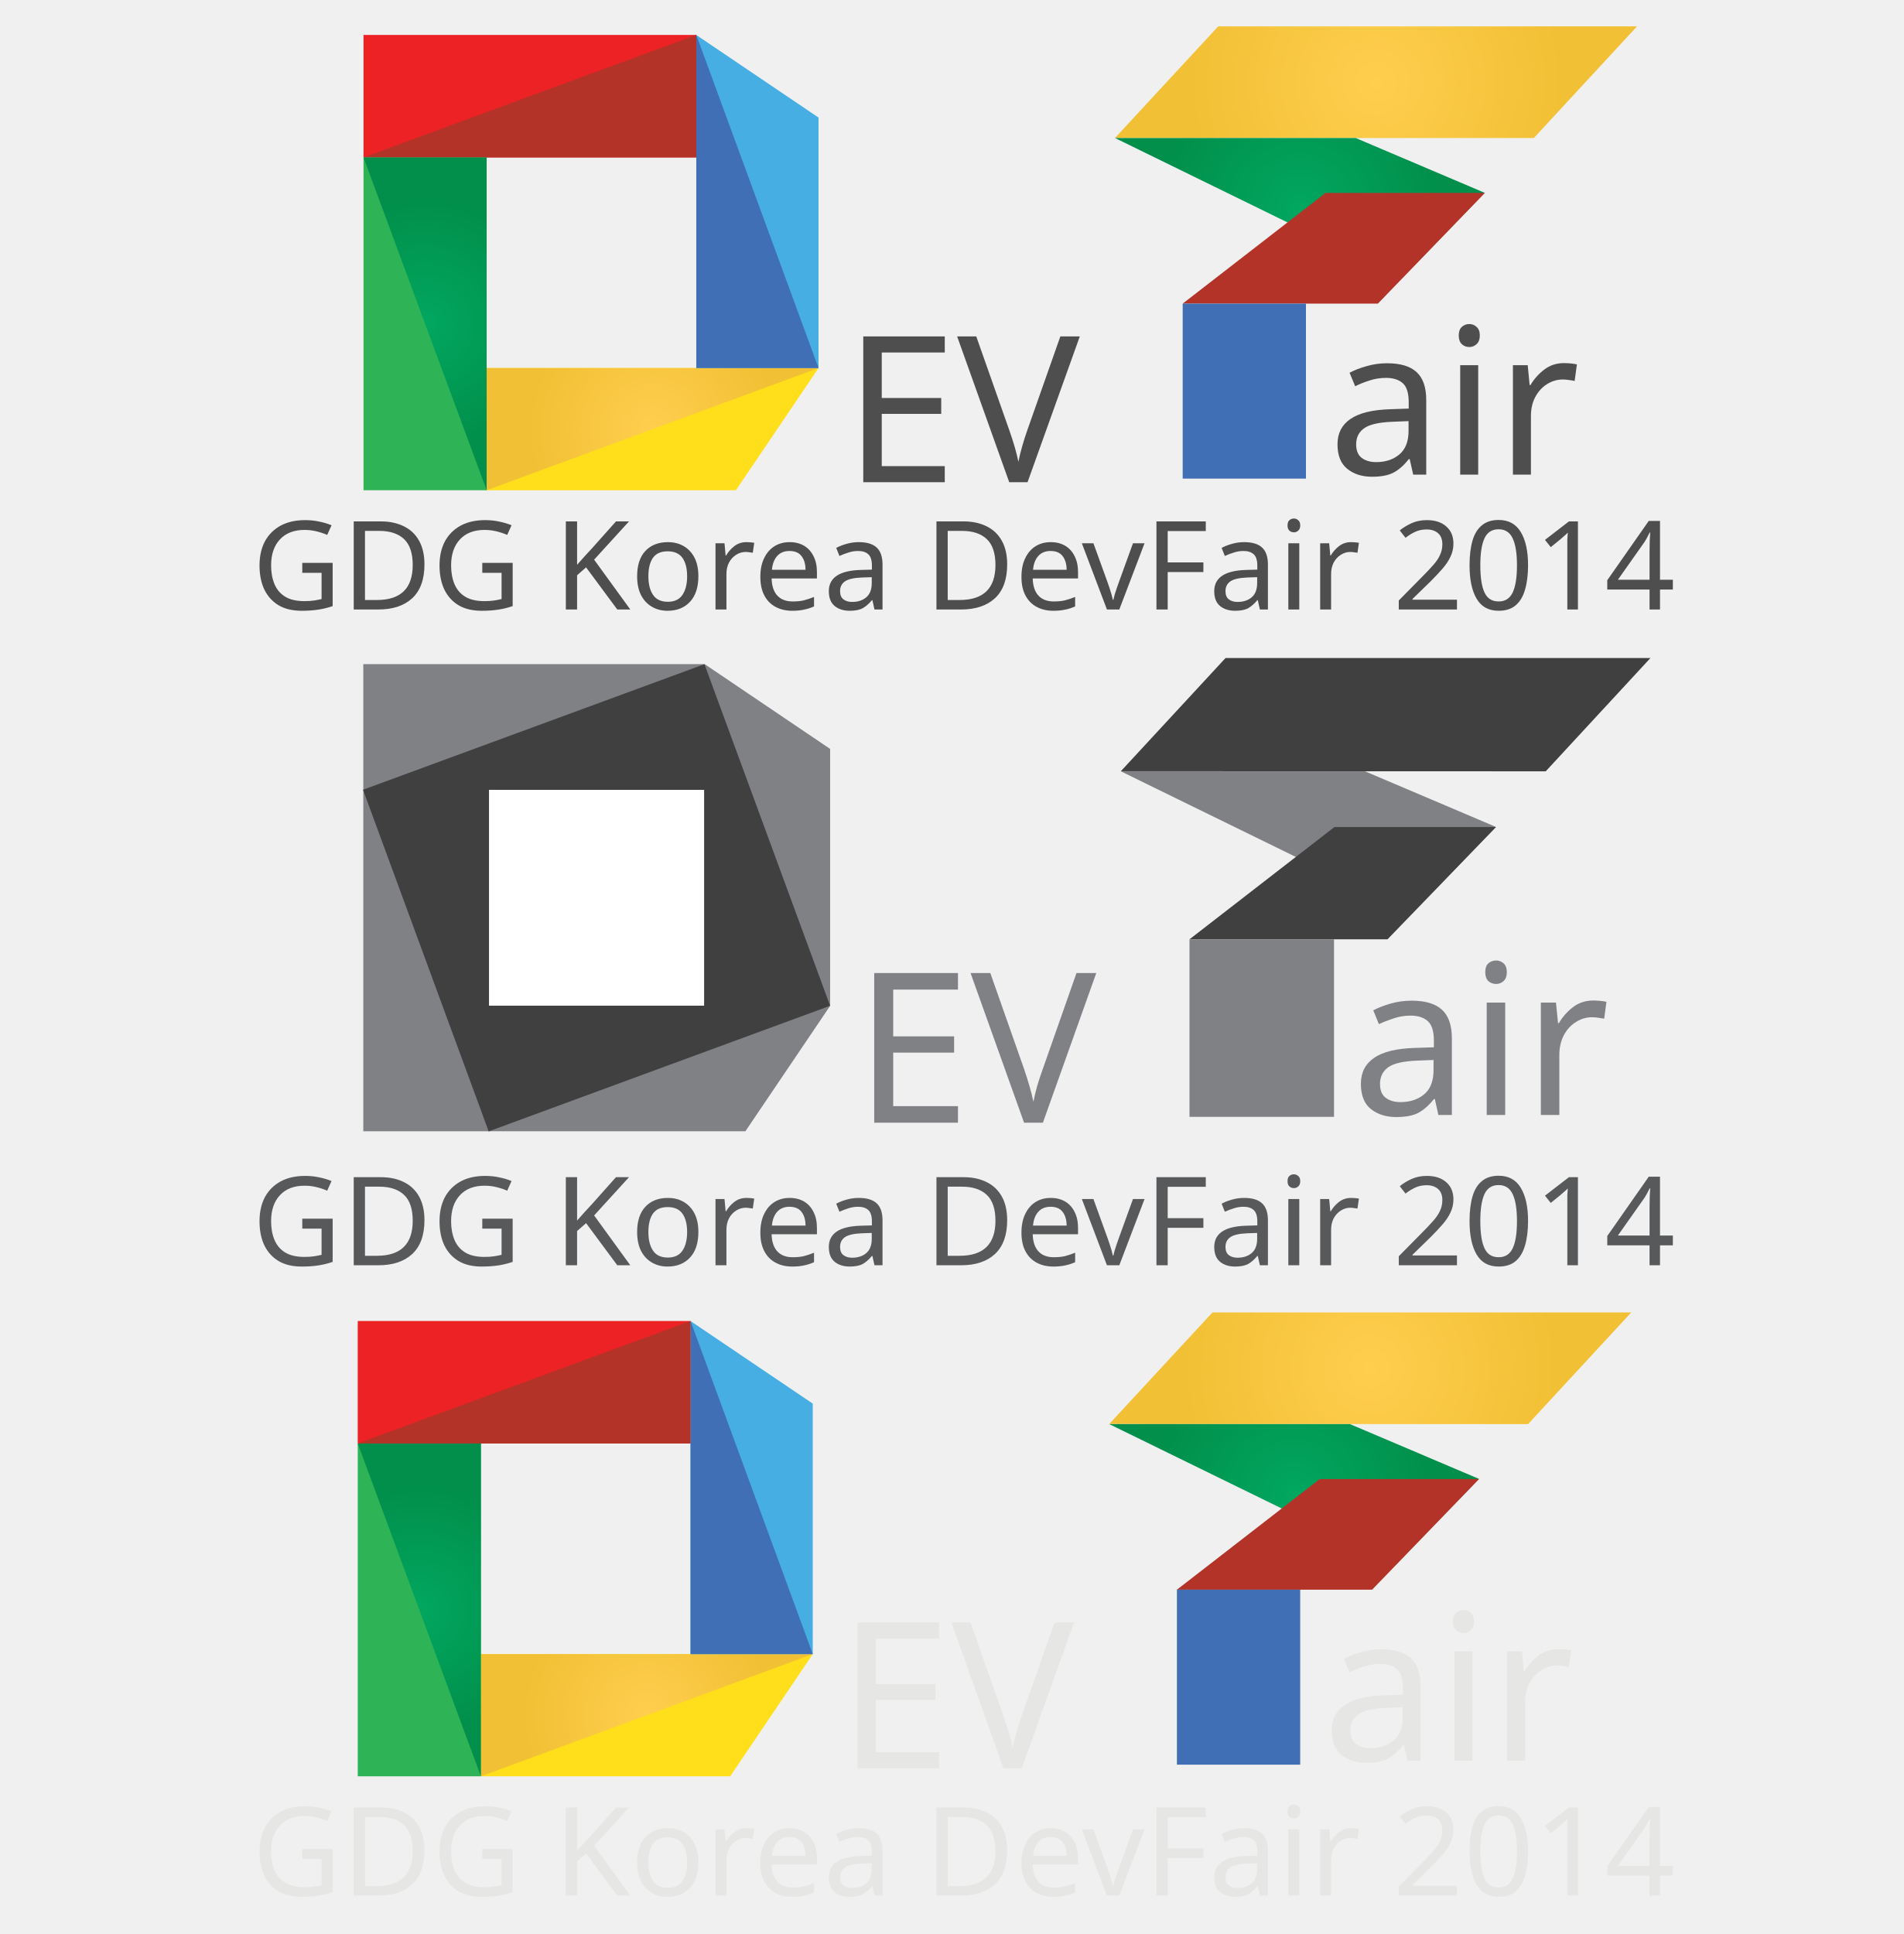
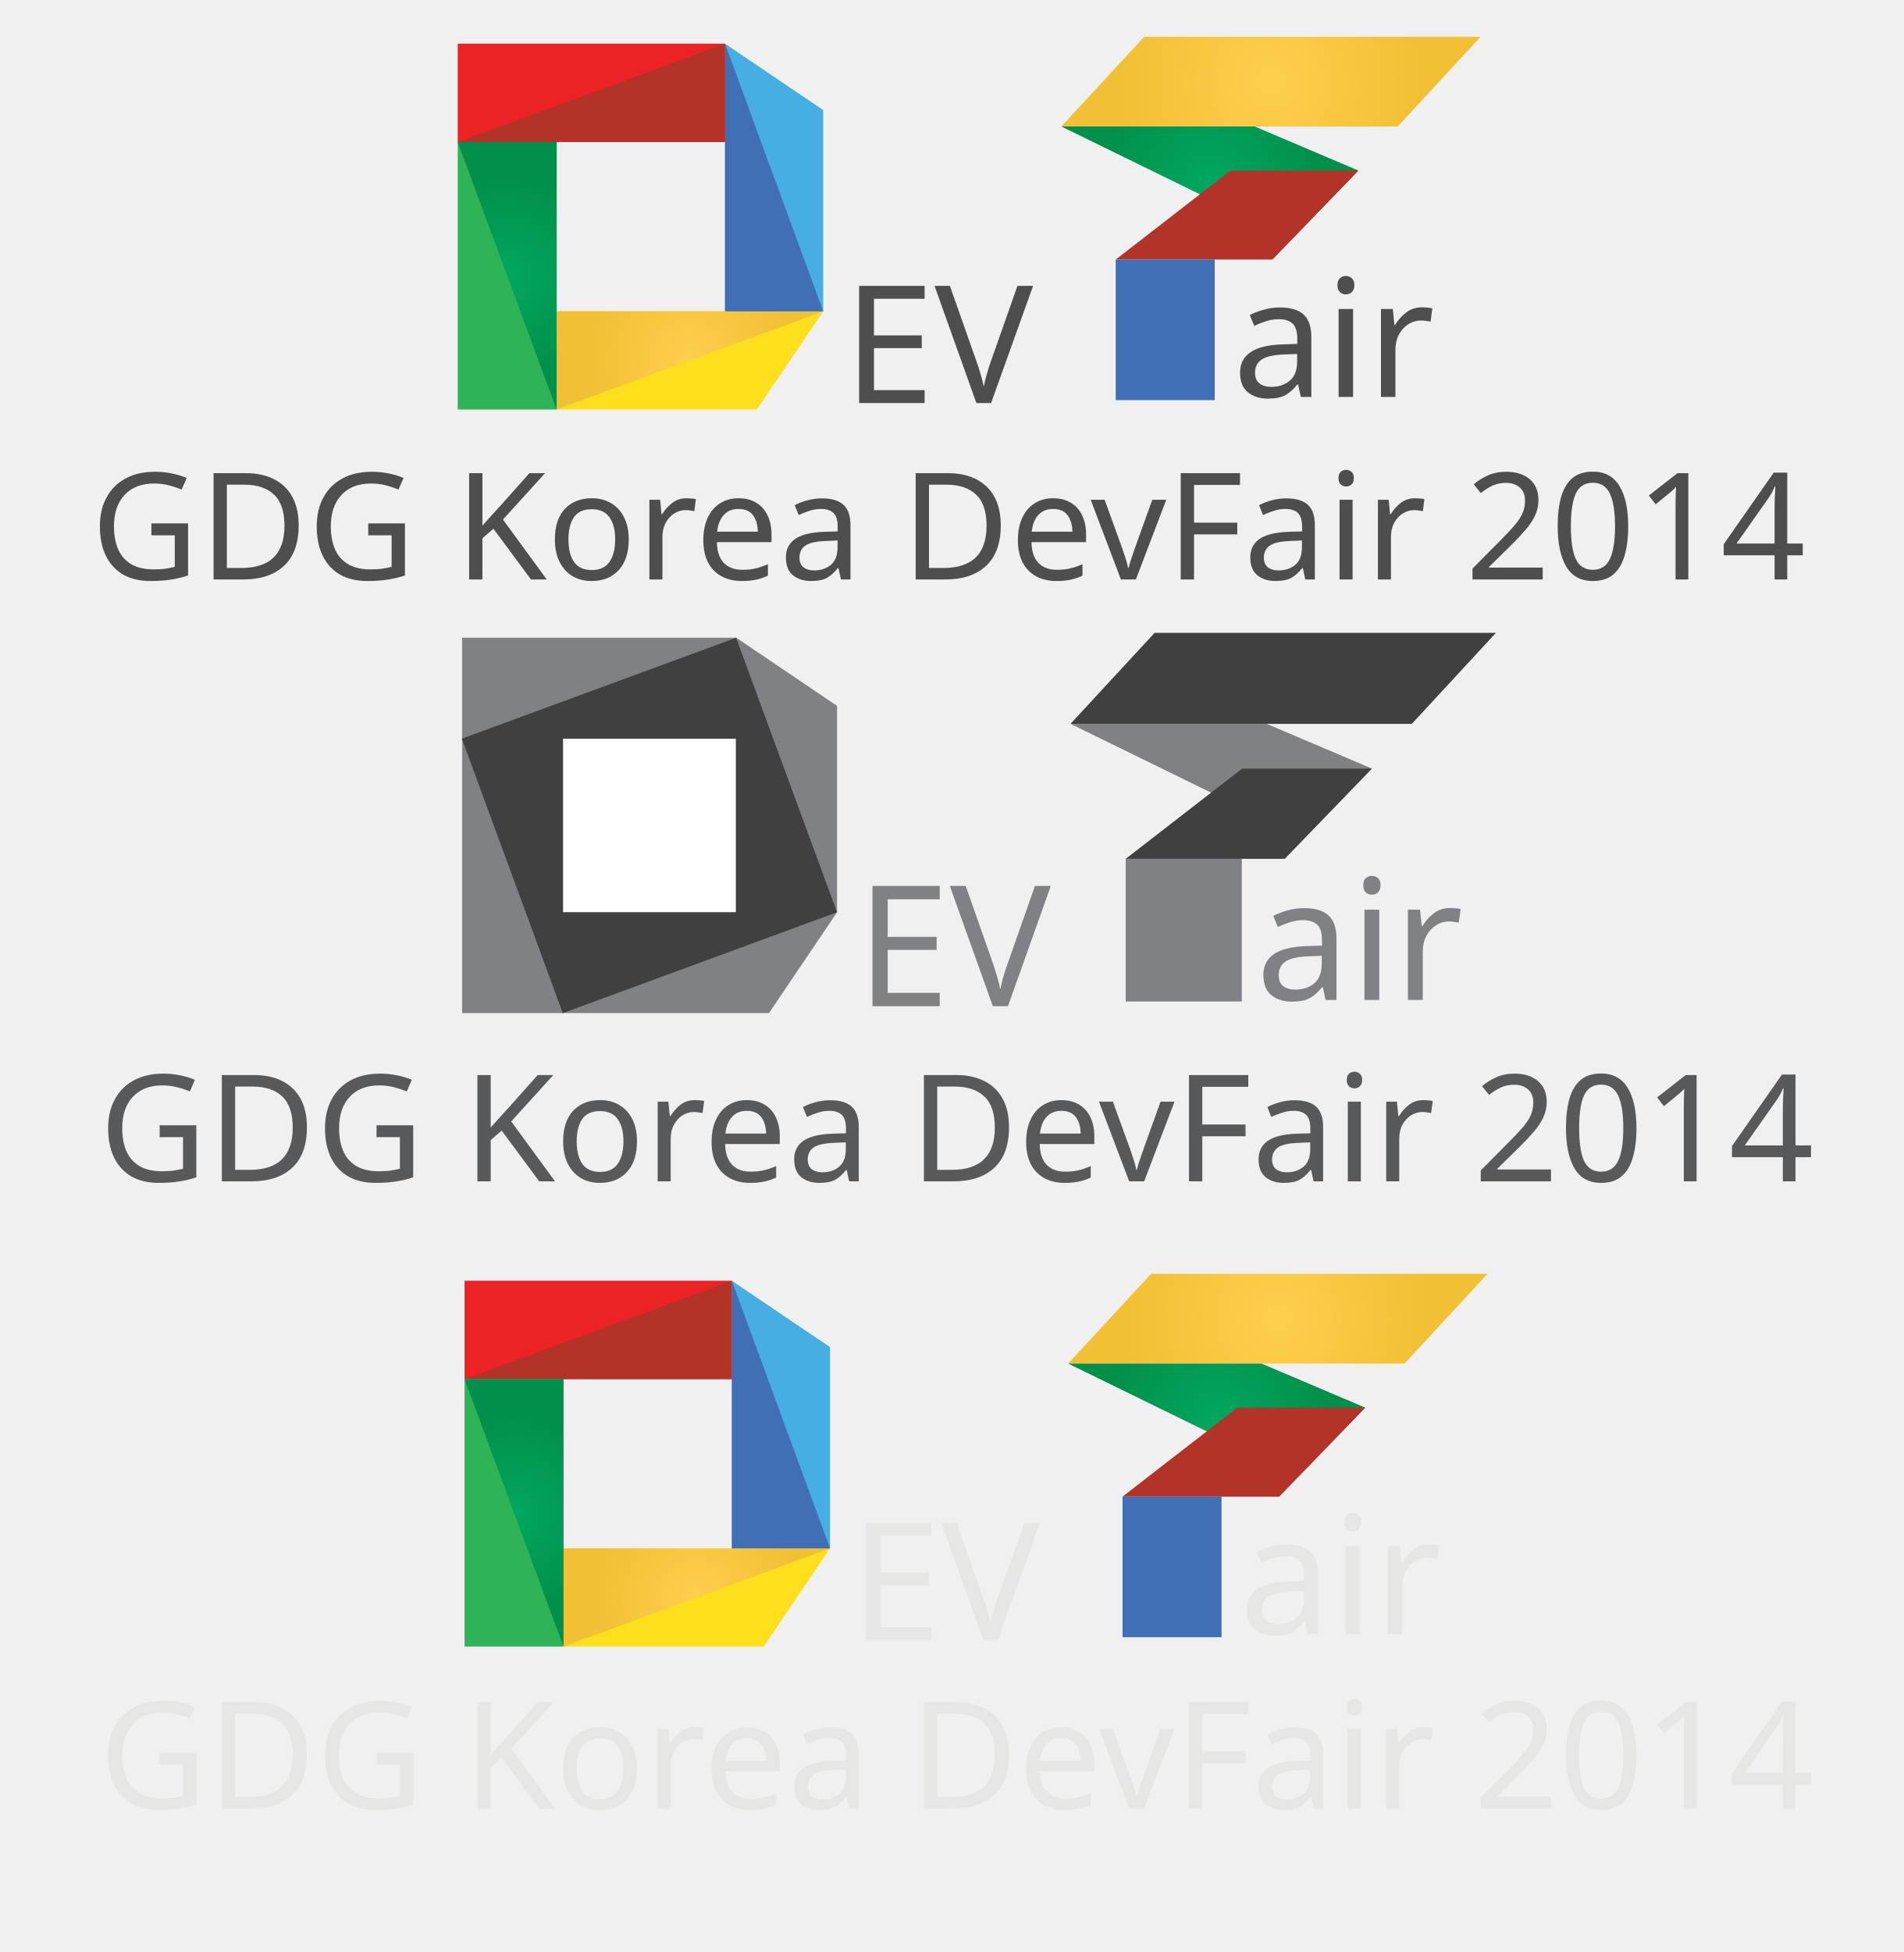
- <svg xmlns="http://www.w3.org/2000/svg" version="1.1" id="Layer_1" x="0px" y="0px" width="185px" height="188px" viewBox="0 0 185 188" enable-background="new 0 0 185 188" xml:space="preserve">
+ <svg xmlns="http://www.w3.org/2000/svg" version="1.1" id="Layer_1" x="0px" y="0px" width="230.334px" height="236.166px" viewBox="0 0 230.334 236.166" enable-background="new 0 0 230.334 236.166" xml:space="preserve">
  <g>
    <g>
-       <polyline fill="#FFDE1B" points="79,160.792 70.974,172.671 46.626,172.671 46.626,160.792 78.733,160.792   " />
-       <polygon fill="#EC2224" points="67.119,140.318 34.773,140.318 34.773,128.412 67.119,128.412 67.119,134.366   " />
-       <polygon fill="#2FB357" points="46.742,140.325 46.742,172.671 34.773,172.671 34.773,140.325 40.758,140.325   " />
-       <radialGradient id="SVGID_1_" cx="-38.738" cy="242.092" r="12.188" gradientTransform="matrix(0.9964 0 0 -1.0023 101.468 409.3798)" gradientUnits="userSpaceOnUse">
+       <polyline fill="#FFDE1B" points="100.442,187.333 92.417,199.212 68.068,199.212 68.068,187.333 100.175,187.333   " />
+       <polygon fill="#EC2224" points="88.562,166.859 56.215,166.859 56.215,154.953 88.562,154.953 88.562,160.907   " />
+       <polygon fill="#2FB357" points="68.185,166.866 68.185,199.212 56.215,199.212 56.215,166.866 62.2,166.866   " />
+       <radialGradient id="SVGID_1_" cx="-17.218" cy="215.612" r="12.188" gradientTransform="matrix(0.9964 0 0 -1.0023 101.468 409.3798)" gradientUnits="userSpaceOnUse">
        <stop offset="0" style="stop-color:#FFCE4E" />
        <stop offset="1" style="stop-color:#F2C034" />
      </radialGradient>
-       <polyline fill="url(#SVGID_1_)" points="78.998,160.792 46.742,172.671 46.742,160.792   " />
-       <polyline fill="#46AEE2" points="67.119,128.416 79,136.443 79,160.792 67.119,160.792 67.119,128.684   " />
-       <polyline fill="#406FB5" points="67.119,128.412 79,160.792 67.119,160.792   " />
-       <polyline fill="#B43328" points="34.773,140.318 67.119,128.412 67.119,140.318   " />
-       <radialGradient id="SVGID_2_" cx="-61.742" cy="251.506" r="12.196" gradientTransform="matrix(1 0 0 -1 102.5 408)" gradientUnits="userSpaceOnUse">
+       <polyline fill="url(#SVGID_1_)" points="100.44,187.333 68.185,199.212 68.185,187.333   " />
+       <polyline fill="#46AEE2" points="88.562,154.957 100.442,162.984 100.442,187.333 88.562,187.333 88.562,155.225   " />
+       <polyline fill="#406FB5" points="88.562,154.953 100.442,187.333 88.562,187.333   " />
+       <polyline fill="#B43328" points="56.215,166.859 88.562,154.953 88.562,166.859   " />
+       <radialGradient id="SVGID_2_" cx="-40.3" cy="224.965" r="12.196" gradientTransform="matrix(1 0 0 -1 102.5 408)" gradientUnits="userSpaceOnUse">
        <stop offset="0" style="stop-color:#01A760" />
        <stop offset="1" style="stop-color:#018F4B" />
      </radialGradient>
-       <polyline fill="url(#SVGID_2_)" points="46.742,172.671 34.773,140.318 46.742,140.318   " />
+       <polyline fill="url(#SVGID_2_)" points="68.185,199.212 56.215,166.859 68.185,166.859   " />
    </g>
-     <rect x="72.464" y="154.868" fill="none" width="43.604" height="17.803" />
-     <text transform="matrix(1 0 0 1 81.4268 171.8906)" fill="#E6E6E4" font-family="'OpenSans-Extrabold'" font-size="19.865">EV</text>
+     <rect x="93.906" y="181.409" fill="none" width="43.604" height="17.803" />
+     <text transform="matrix(1 0 0 1 102.8691 198.4316)" fill="#E6E6E4" font-family="'OpenSans-Extrabold'" font-size="19.865">EV</text>
    <g>
-       <radialGradient id="SVGID_3_" cx="30.689" cy="274.994" r="18.345" gradientTransform="matrix(1 0 0 -1 102.5 408)" gradientUnits="userSpaceOnUse">
+       <radialGradient id="SVGID_3_" cx="52.131" cy="248.453" r="18.345" gradientTransform="matrix(1 0 0 -1 102.5 408)" gradientUnits="userSpaceOnUse">
        <stop offset="0" style="stop-color:#FFCE4E" />
        <stop offset="1" style="stop-color:#F2C034" />
      </radialGradient>
-       <polyline fill="url(#SVGID_3_)" points="107.818,138.425 117.85,127.579 158.559,127.579 148.525,138.434   " />
-       <radialGradient id="SVGID_4_" cx="23.282" cy="262.747" r="13.587" gradientTransform="matrix(1 0 0 -1 102.5 408)" gradientUnits="userSpaceOnUse">
+       <polyline fill="url(#SVGID_3_)" points="129.261,164.966 139.292,154.12 180.001,154.12 169.968,164.975   " />
+       <radialGradient id="SVGID_4_" cx="44.725" cy="236.206" r="13.587" gradientTransform="matrix(1 0 0 -1 102.5 408)" gradientUnits="userSpaceOnUse">
        <stop offset="0" style="stop-color:#01A760" />
        <stop offset="1" style="stop-color:#018F4B" />
      </radialGradient>
-       <polyline fill="url(#SVGID_4_)" points="107.818,138.434 131.217,138.434 143.746,143.756 135.695,152.072   " />
-       <polyline fill="#B43328" points="128.281,143.771 143.766,143.771 133.369,154.53 114.396,154.53   " />
-       <polyline fill="#406FB5" points="114.396,154.53 126.377,154.53 126.377,171.54 114.396,171.54   " />
+       <polyline fill="url(#SVGID_4_)" points="129.261,164.975 152.659,164.975 165.188,170.297 157.138,178.613   " />
+       <polyline fill="#B43328" points="149.724,170.312 165.208,170.312 154.812,181.071 135.839,181.071   " />
+       <polyline fill="#406FB5" points="135.839,181.071 147.819,181.071 147.819,198.081 135.839,198.081   " />
    </g>
-     <rect x="121.809" y="154.133" fill="none" width="43.604" height="17.805" />
-     <text transform="matrix(1 0 0 1 128.5381 171.1553)" fill="#E6E6E4" font-family="'OpenSans-Extrabold'" font-size="19.865">air</text>
-     <rect x="34.774" y="178.305" fill="none" width="120.033" height="8.543" />
-     <text transform="matrix(1 0 0 1 24.4912 184.2627)" fill="#E6E6E4" font-family="'OpenSans-Semibold'" font-size="12">GDG Korea DevFair 2014</text>
+     <rect x="143.251" y="180.674" fill="none" width="43.604" height="17.805" />
+     <text transform="matrix(1 0 0 1 149.9805 197.6963)" fill="#E6E6E4" font-family="'OpenSans-Extrabold'" font-size="19.865">air</text>
+     <rect x="56.216" y="204.846" fill="none" width="120.033" height="8.543" />
+     <text transform="matrix(1 0 0 1 11.9932 218.8037)" fill="#E6E6E4" font-family="'OpenSans-Semibold'" font-size="18">GDG Korea DevFair 2014</text>
  </g>
  <g>
-     <rect x="73.808" y="91.671" fill="none" width="44.741" height="18.269" />
-     <text transform="matrix(1 0 0 1 83.0049 109.1357)" fill="#808184" font-family="'OpenSans-Extrabold'" font-size="20.382">EV</text>
-     <rect x="124.436" y="90.918" fill="none" width="44.738" height="18.268" />
-     <text transform="matrix(1 0 0 1 131.3398 108.3828)" fill="#808184" font-family="'OpenSans-Extrabold'" font-size="20.382">air</text>
-     <rect x="34.333" y="116.881" fill="none" width="123.155" height="8.764" />
-     <text transform="matrix(1 0 0 1 24.4912 122.9941)" fill="#58595B" font-family="'OpenSans-Semibold'" font-size="12">GDG Korea DevFair 2014</text>
+     <rect x="94.412" y="104.271" fill="none" width="44.74" height="18.269" />
+     <text transform="matrix(1 0 0 1 103.6084 121.7354)" fill="#808184" font-family="'OpenSans-Extrabold'" font-size="20.382">EV</text>
+     <rect x="145.039" y="103.518" fill="none" width="44.738" height="18.268" />
+     <text transform="matrix(1 0 0 1 151.9434 120.9824)" fill="#808184" font-family="'OpenSans-Extrabold'" font-size="20.382">air</text>
+     <rect x="54.937" y="129.48" fill="none" width="123.155" height="8.764" />
+     <text transform="matrix(1 0 0 1 11.9932 142.9268)" fill="#58595B" font-family="'OpenSans-Semibold'" font-size="18">GDG Korea DevFair 2014</text>
    <g>
-       <polyline fill="#808184" points="80.687,97.779 72.451,109.968 47.471,109.968 47.471,97.779 80.414,97.779   " />
-       <path fill="#FFFFFF" d="M61.11,64.558" />
-       <polygon fill="#808184" points="68.497,76.774 35.311,76.774 35.311,64.558 68.497,64.558 68.497,70.666   " />
-       <polygon fill="#808184" points="47.59,76.781 47.59,109.968 35.311,109.968 35.311,76.781 41.45,76.781   " />
-       <polyline fill="#808184" points="68.497,64.562 80.687,72.799 80.687,97.779 68.497,97.779 68.497,64.836   " />
+       <polyline fill="#808184" points="101.291,110.379 93.055,122.567 68.075,122.567 68.075,110.379 101.018,110.379   " />
+       <path fill="#FFFFFF" d="M81.713,77.158" />
+       <polygon fill="#808184" points="89.101,89.374 55.915,89.374 55.915,77.158 89.101,77.158 89.101,83.266   " />
+       <polygon fill="#808184" points="68.193,89.381 68.193,122.567 55.915,122.567 55.915,89.381 62.054,89.381   " />
+       <polyline fill="#808184" points="89.101,77.162 101.291,85.398 101.291,110.379 89.101,110.379 89.101,77.436   " />
    </g>
    <g>
-       <polyline fill="#404041" points="108.943,74.97 119.119,63.967 160.421,63.967 150.243,74.978   " />
-       <polyline fill="#808184" points="108.943,74.978 132.682,74.978 145.393,80.379 137.225,88.816   " />
-       <polyline fill="#404041" points="129.704,80.395 145.411,80.395 134.866,91.309 115.617,91.309   " />
-       <polyline fill="#808184" points="115.617,91.309 129.666,91.309 129.666,108.566 115.617,108.566   " />
+       <polyline fill="#404041" points="129.547,87.569 139.723,76.566 181.024,76.566 170.847,87.578   " />
+       <polyline fill="#808184" points="129.547,87.578 153.285,87.578 165.996,92.979 157.828,101.416   " />
+       <polyline fill="#404041" points="150.308,92.994 166.015,92.994 155.47,103.908 136.221,103.908   " />
+       <polyline fill="#808184" points="136.221,103.908 150.27,103.908 150.27,121.166 136.221,121.166   " />
    </g>
-     <rect x="40.303" y="69.575" transform="matrix(-0.9385 0.3452 -0.3452 -0.9385 142.5274 149.1535)" fill="#404041" width="35.362" height="35.383" />
-     <rect x="47.531" y="76.78" fill="#FFFFFF" width="20.909" height="20.981" />
+     <rect x="60.906" y="82.175" transform="matrix(-0.9385 0.3452 -0.3452 -0.9385 186.8178 166.4657)" fill="#404041" width="35.362" height="35.384" />
+     <rect x="68.135" y="89.38" fill="#FFFFFF" width="20.908" height="20.981" />
  </g>
  <g>
    <g>
-       <polyline fill="#FFDE1B" points="79.56,35.776 71.533,47.655 47.186,47.655 47.186,35.776 79.292,35.776   " />
-       <polygon fill="#EC2224" points="67.679,15.303 35.333,15.303 35.333,3.396 67.679,3.396 67.679,9.351   " />
-       <polygon fill="#2FB357" points="47.302,15.309 47.302,47.655 35.333,47.655 35.333,15.309 41.317,15.309   " />
-       <radialGradient id="SVGID_5_" cx="-38.176" cy="366.82" r="12.189" gradientTransform="matrix(0.9964 0 0 -1.0023 101.468 409.3798)" gradientUnits="userSpaceOnUse">
+       <polyline fill="#FFDE1B" points="99.616,37.663 91.59,49.542 67.243,49.542 67.243,37.663 99.349,37.663   " />
+       <polygon fill="#EC2224" points="87.735,17.189 55.39,17.189 55.39,5.283 87.735,5.283 87.735,11.238   " />
+       <polygon fill="#2FB357" points="67.358,17.196 67.358,49.542 55.39,49.542 55.39,17.196 61.374,17.196   " />
+       <radialGradient id="SVGID_5_" cx="-18.047" cy="364.94" r="12.188" gradientTransform="matrix(0.9964 0 0 -1.0023 101.468 409.3798)" gradientUnits="userSpaceOnUse">
        <stop offset="0" style="stop-color:#FFCE4E" />
        <stop offset="1" style="stop-color:#F2C034" />
      </radialGradient>
-       <polyline fill="url(#SVGID_5_)" points="79.558,35.776 47.302,47.655 47.302,35.776   " />
-       <polyline fill="#46AEE2" points="67.679,3.4 79.56,11.428 79.56,35.776 67.679,35.776 67.679,3.668   " />
-       <polyline fill="#406FB5" points="67.679,3.396 79.56,35.776 67.679,35.776   " />
-       <polyline fill="#B43328" points="35.333,15.303 67.679,3.396 67.679,15.303   " />
-       <radialGradient id="SVGID_6_" cx="-61.183" cy="376.522" r="12.196" gradientTransform="matrix(1 0 0 -1 102.5 408)" gradientUnits="userSpaceOnUse">
+       <polyline fill="url(#SVGID_5_)" points="99.614,37.663 67.358,49.542 67.358,37.663   " />
+       <polyline fill="#46AEE2" points="87.735,5.287 99.616,13.314 99.616,37.663 87.735,37.663 87.735,5.555   " />
+       <polyline fill="#406FB5" points="87.735,5.283 99.616,37.663 87.735,37.663   " />
+       <polyline fill="#B43328" points="55.39,17.189 87.735,5.283 87.735,17.189   " />
+       <radialGradient id="SVGID_6_" cx="-41.126" cy="374.635" r="12.196" gradientTransform="matrix(1 0 0 -1 102.5 408)" gradientUnits="userSpaceOnUse">
        <stop offset="0" style="stop-color:#01A760" />
        <stop offset="1" style="stop-color:#018F4B" />
      </radialGradient>
-       <polyline fill="url(#SVGID_6_)" points="47.302,47.655 35.333,15.303 47.302,15.303   " />
+       <polyline fill="url(#SVGID_6_)" points="67.358,49.542 55.39,17.189 67.358,17.189   " />
    </g>
-     <rect x="73.023" y="29.852" fill="none" width="43.604" height="17.803" />
-     <text transform="matrix(1 0 0 1 81.9863 46.875)" fill="#4E4E4E" font-family="'OpenSans-Extrabold'" font-size="19.865">EV</text>
+     <rect x="93.079" y="31.739" fill="none" width="43.604" height="17.803" />
+     <text transform="matrix(1 0 0 1 102.043 48.7617)" fill="#4E4E4E" font-family="'OpenSans-Extrabold'" font-size="19.865">EV</text>
    <g>
-       <radialGradient id="SVGID_7_" cx="31.248" cy="400.01" r="18.345" gradientTransform="matrix(1 0 0 -1 102.5 408)" gradientUnits="userSpaceOnUse">
+       <radialGradient id="SVGID_7_" cx="51.304" cy="398.123" r="18.345" gradientTransform="matrix(1 0 0 -1 102.5 408)" gradientUnits="userSpaceOnUse">
        <stop offset="0" style="stop-color:#FFCE4E" />
        <stop offset="1" style="stop-color:#F2C034" />
      </radialGradient>
-       <polyline fill="url(#SVGID_7_)" points="108.378,13.409 118.409,2.563 159.117,2.563 149.086,13.417   " />
-       <radialGradient id="SVGID_8_" cx="23.842" cy="387.764" r="13.587" gradientTransform="matrix(1 0 0 -1 102.5 408)" gradientUnits="userSpaceOnUse">
+       <polyline fill="url(#SVGID_7_)" points="128.435,15.296 138.466,4.45 179.174,4.45 169.143,15.304   " />
+       <radialGradient id="SVGID_8_" cx="43.899" cy="385.877" r="13.587" gradientTransform="matrix(1 0 0 -1 102.5 408)" gradientUnits="userSpaceOnUse">
        <stop offset="0" style="stop-color:#01A760" />
        <stop offset="1" style="stop-color:#018F4B" />
      </radialGradient>
-       <polyline fill="url(#SVGID_8_)" points="108.378,13.417 131.775,13.417 144.307,18.741 136.255,27.057   " />
-       <polyline fill="#B43328" points="128.841,18.756 144.325,18.756 133.93,29.514 114.956,29.514   " />
-       <polyline fill="#406FB5" points="114.956,29.514 126.938,29.514 126.938,46.524 114.956,46.524   " />
+       <polyline fill="url(#SVGID_8_)" points="128.435,15.304 151.832,15.304 164.363,20.628 156.312,28.944   " />
+       <polyline fill="#B43328" points="148.897,20.643 164.382,20.643 153.986,31.401 135.013,31.401   " />
+       <polyline fill="#406FB5" points="135.013,31.401 146.994,31.401 146.994,48.411 135.013,48.411   " />
    </g>
-     <rect x="122.367" y="29.118" fill="none" width="43.604" height="17.803" />
-     <text transform="matrix(1 0 0 1 129.0977 46.1396)" fill="#4E4E4E" font-family="'OpenSans-Extrabold'" font-size="19.865">air</text>
-     <rect x="35.333" y="53.29" fill="none" width="120.033" height="8.541" />
-     <text transform="matrix(1 0 0 1 24.4912 59.2471)" fill="#4E4E4E" font-family="'OpenSans-Semibold'" font-size="12">GDG Korea DevFair 2014</text>
+     <rect x="142.424" y="31.005" fill="none" width="43.604" height="17.803" />
+     <text transform="matrix(1 0 0 1 149.1543 48.0264)" fill="#4E4E4E" font-family="'OpenSans-Extrabold'" font-size="19.865">air</text>
+     <rect x="61.168" y="56.151" fill="none" width="120.033" height="8.541" />
+     <text transform="matrix(1 0 0 1 10.9932 70.1079)" fill="#4E4E4E" font-family="'OpenSans-Semibold'" font-size="18">GDG Korea DevFair 2014</text>
  </g>
</svg>
